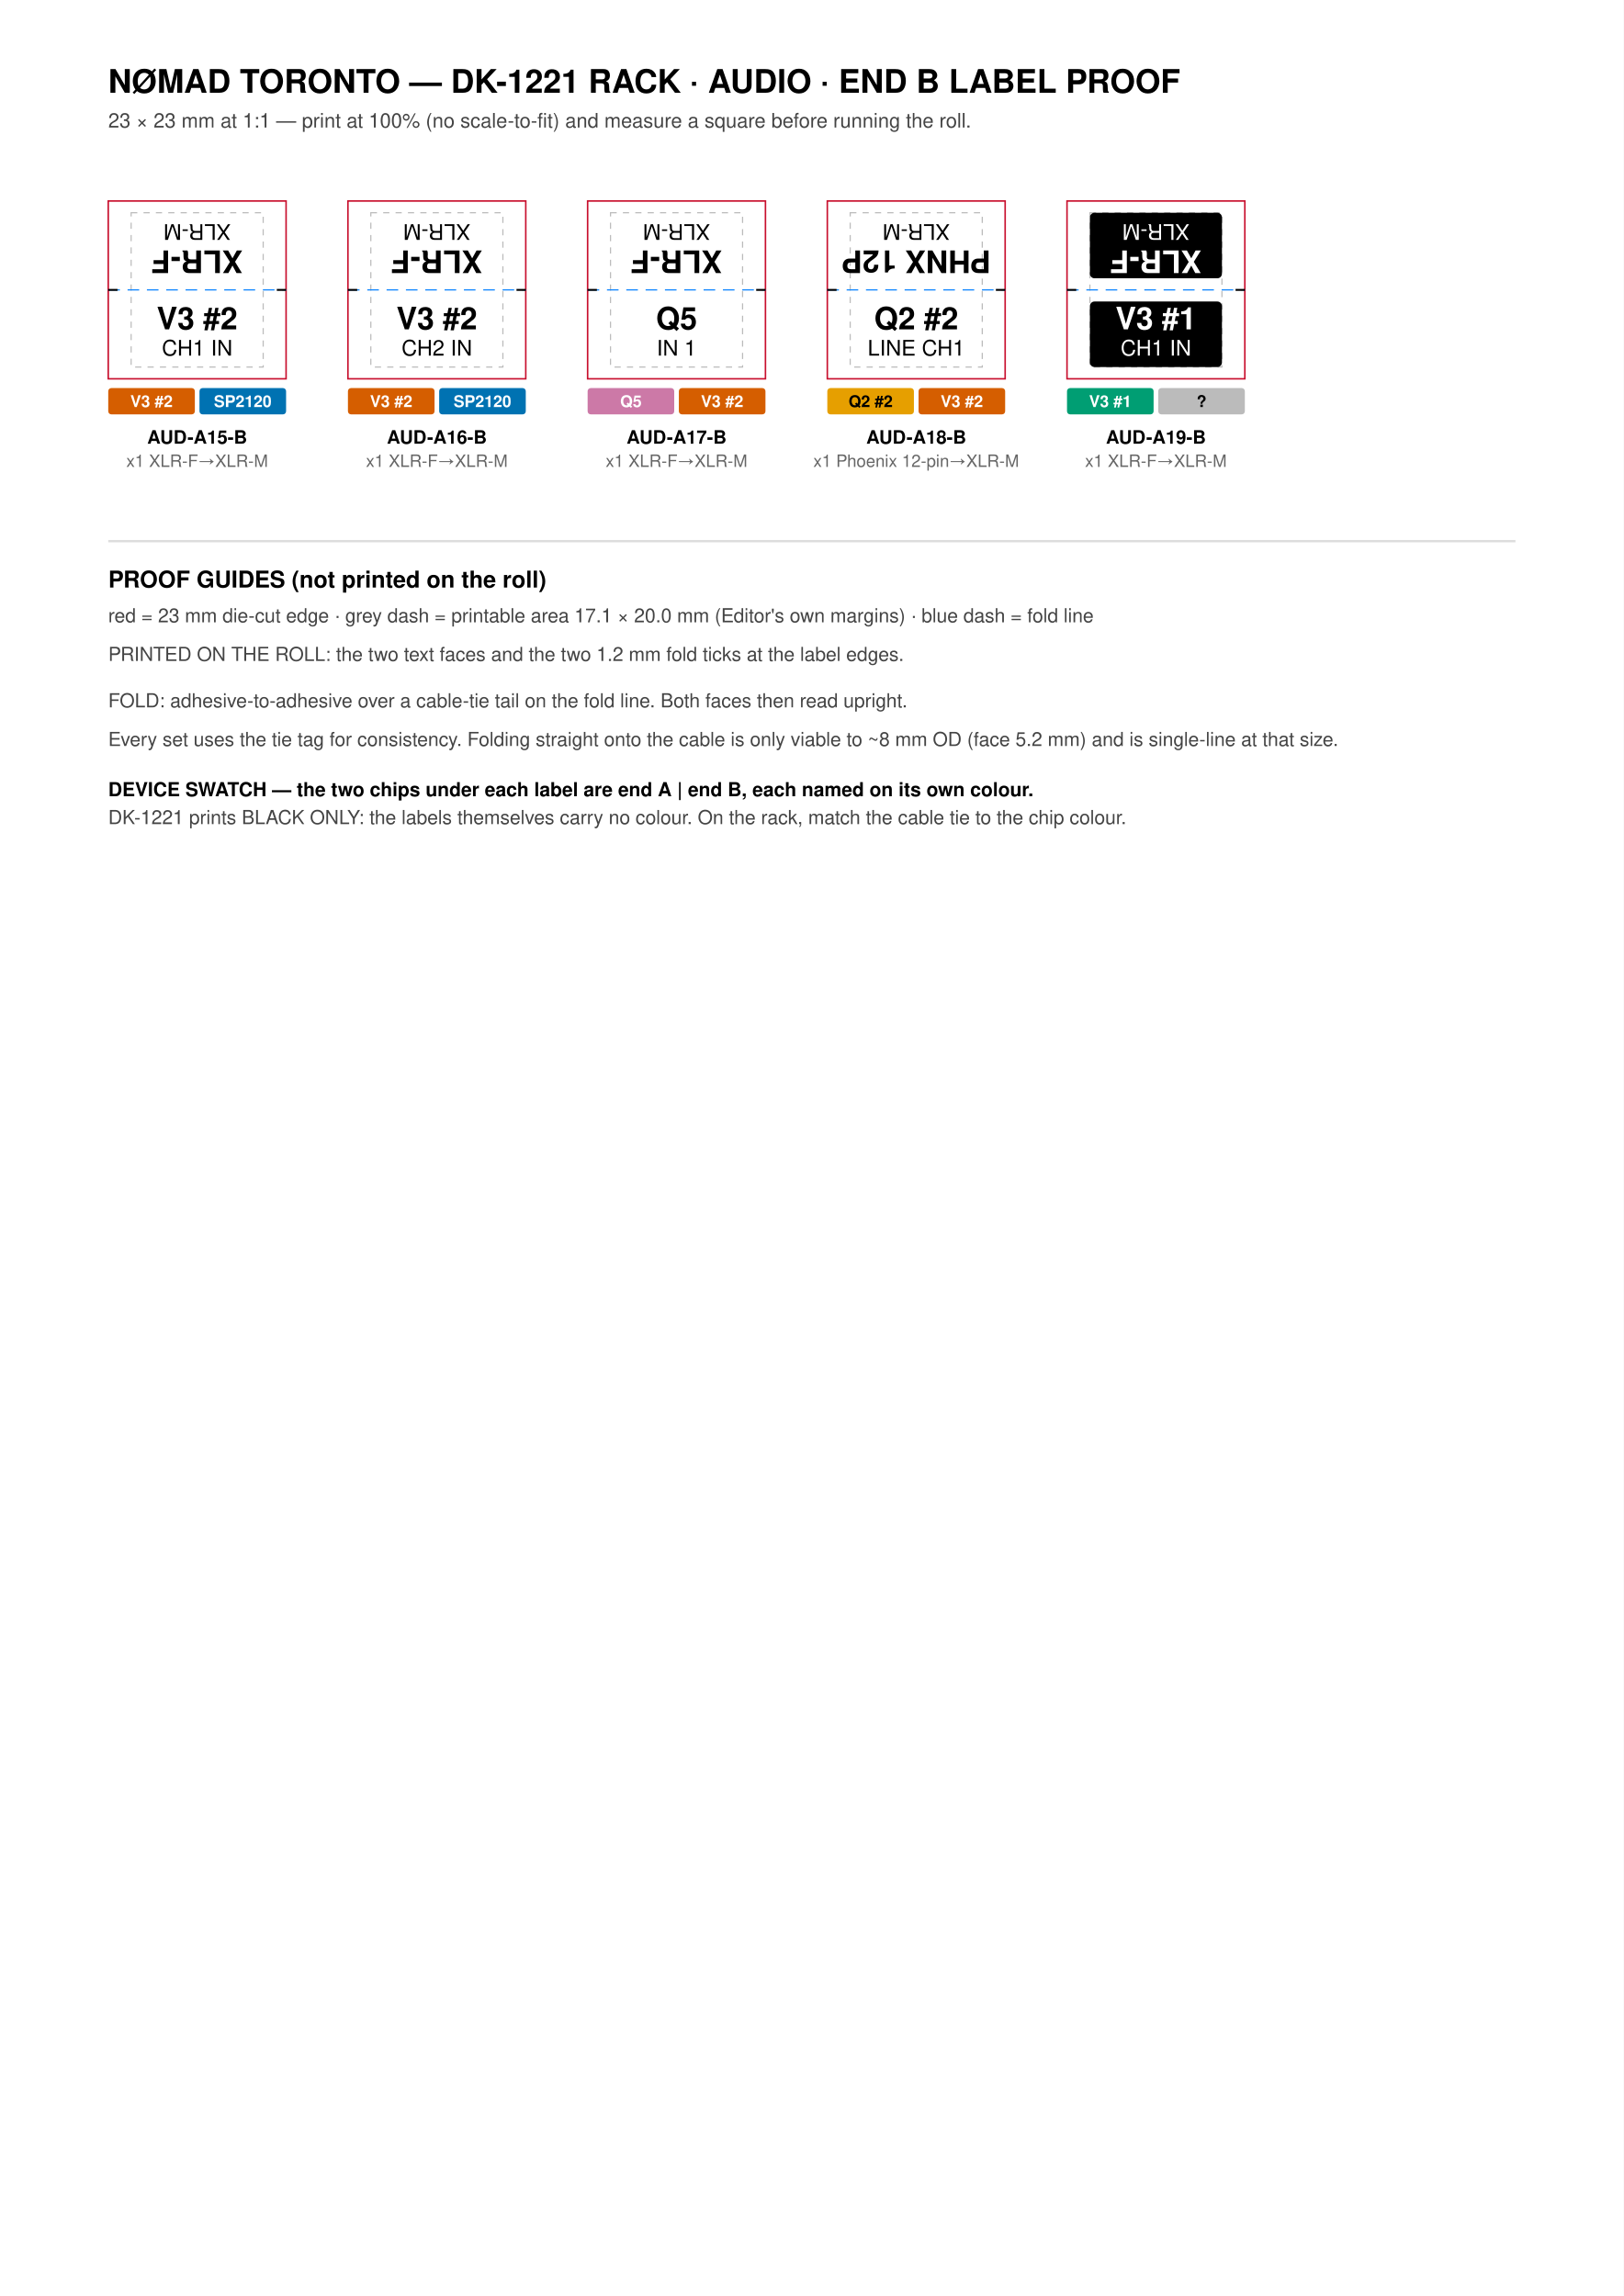
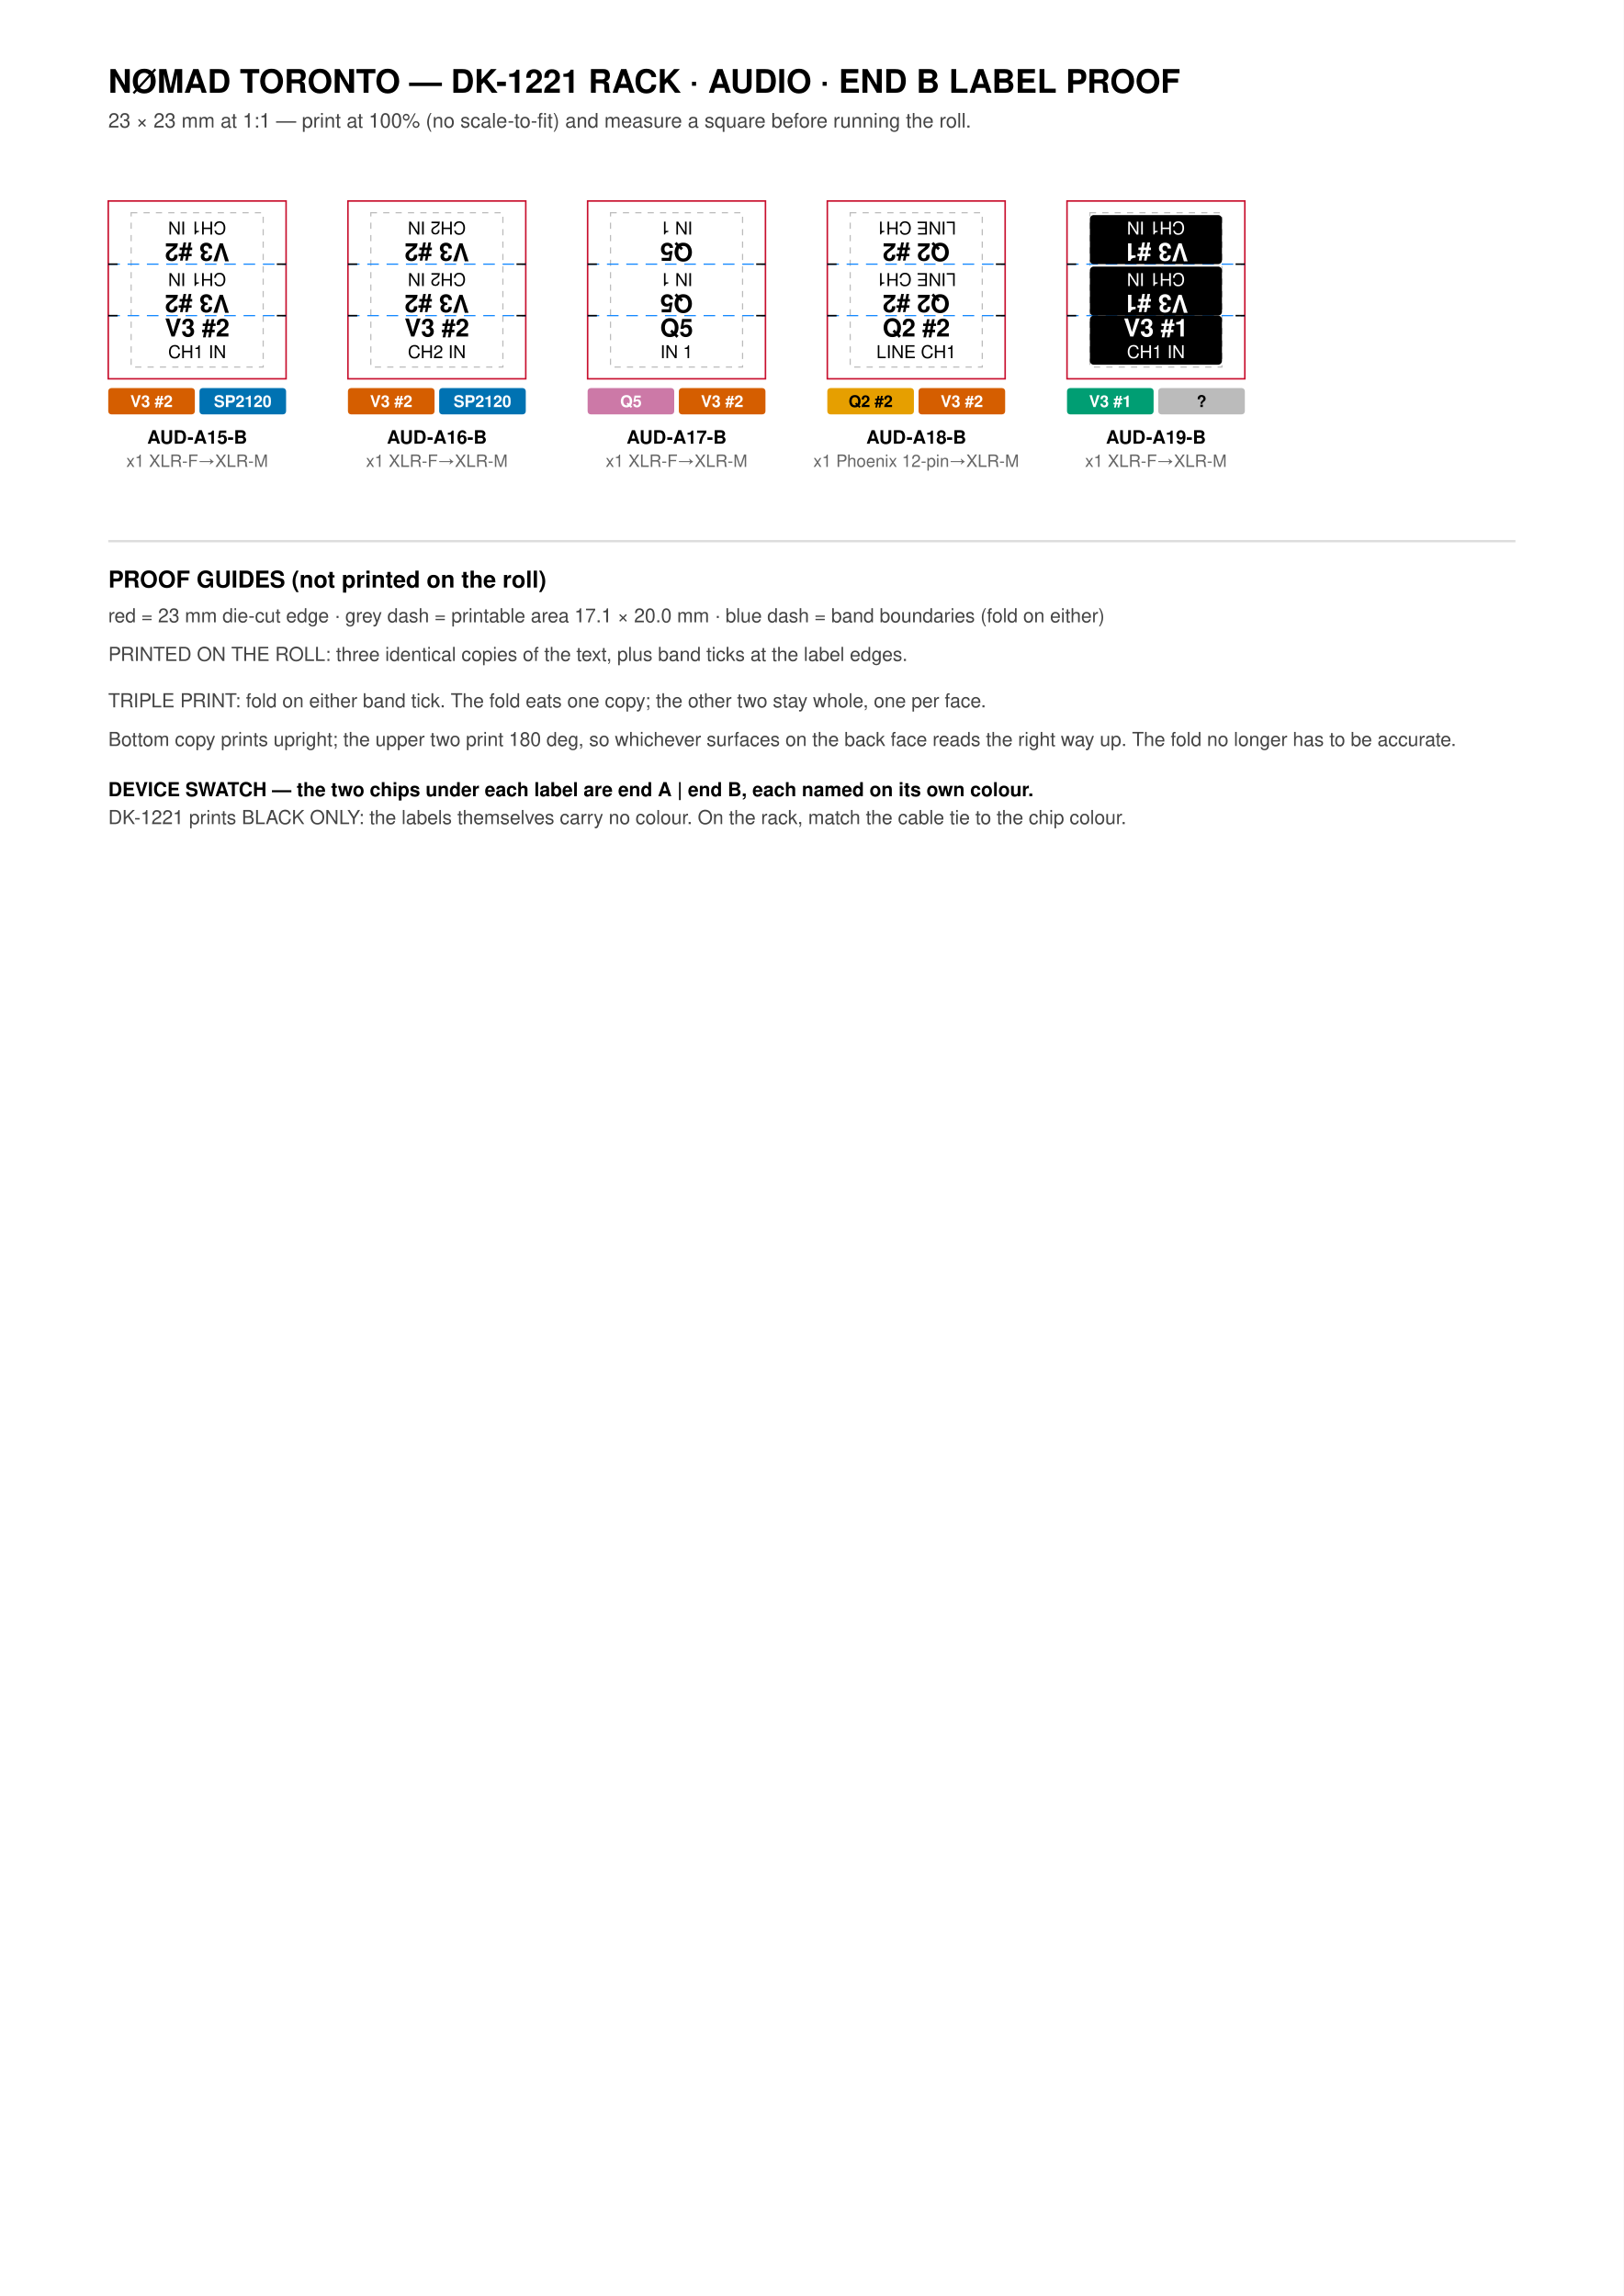
<svg xmlns="http://www.w3.org/2000/svg" width="210.0mm" height="297.0mm" viewBox="0 0 210.0 297.0">
  <rect width="210.0" height="297.0" fill="#fff" />
  <text x="14.00" y="12.00" font-family="Arial Narrow, Liberation Sans Narrow, Helvetica Neue, Helvetica, sans-serif" font-size="4.20" font-weight="bold" fill="#000" text-anchor="start">NØMAD TORONTO — DK-1221 RACK · AUDIO · END B LABEL PROOF</text>
  <text x="14.00" y="16.50" font-family="Arial Narrow, Liberation Sans Narrow, Helvetica Neue, Helvetica, sans-serif" font-size="2.60" font-weight="normal" fill="#444" text-anchor="start">23 × 23 mm at 1:1 — print at 100% (no scale-to-fit) and measure a square before running the roll.</text>
  <g transform="translate(14.00 26.00)">
    <rect width="23.0" height="23.0" fill="none" stroke="#c8102e" stroke-width="0.2" />
    <rect x="2.96" y="1.52" width="17.08" height="19.96" fill="none" stroke="#bbb" stroke-width="0.15" stroke-dasharray="0.8 0.8" />
-     <line x1="0" y1="11.5" x2="23.0" y2="11.5" stroke="#0a84ff" stroke-width="0.15" stroke-dasharray="1.5 1" />
+     <line x1="0" y1="8.17" x2="23.0" y2="8.17" stroke="#0a84ff" stroke-width="0.15" stroke-dasharray="1.5 1" />
+     <line x1="0" y1="14.83" x2="23.0" y2="14.83" stroke="#0a84ff" stroke-width="0.15" stroke-dasharray="1.5 1" />
    <g>
-       <text x="11.50" y="16.60" font-family="Arial Narrow, Liberation Sans Narrow, Helvetica Neue, Helvetica, sans-serif" font-size="4.00" font-weight="bold" fill="#000" text-anchor="middle" textLength="8.89" lengthAdjust="spacingAndGlyphs">V3 #2</text>
-       <text x="11.50" y="20.00" font-family="Arial Narrow, Liberation Sans Narrow, Helvetica Neue, Helvetica, sans-serif" font-size="2.80" font-weight="normal" fill="#000" text-anchor="middle" textLength="7.80" lengthAdjust="spacingAndGlyphs">CH1 IN</text>
+       <text x="11.50" y="17.53" font-family="Arial Narrow, Liberation Sans Narrow, Helvetica Neue, Helvetica, sans-serif" font-size="3.20" font-weight="bold" fill="#000" text-anchor="middle" textLength="7.11" lengthAdjust="spacingAndGlyphs">V3 #2</text>
+       <text x="11.50" y="20.33" font-family="Arial Narrow, Liberation Sans Narrow, Helvetica Neue, Helvetica, sans-serif" font-size="2.30" font-weight="normal" fill="#000" text-anchor="middle" textLength="6.41" lengthAdjust="spacingAndGlyphs">CH1 IN</text>
    </g>
    <g transform="rotate(180 11.50 11.50)">
-       <text x="11.50" y="16.60" font-family="Arial Narrow, Liberation Sans Narrow, Helvetica Neue, Helvetica, sans-serif" font-size="4.00" font-weight="bold" fill="#000" text-anchor="middle" textLength="10.01" lengthAdjust="spacingAndGlyphs">XLR-F</text>
-       <text x="11.50" y="20.00" font-family="Arial Narrow, Liberation Sans Narrow, Helvetica Neue, Helvetica, sans-serif" font-size="2.80" font-weight="normal" fill="#000" text-anchor="middle" textLength="7.41" lengthAdjust="spacingAndGlyphs">XLR-M</text>
+       <text x="11.50" y="10.87" font-family="Arial Narrow, Liberation Sans Narrow, Helvetica Neue, Helvetica, sans-serif" font-size="3.20" font-weight="bold" fill="#000" text-anchor="middle" textLength="7.11" lengthAdjust="spacingAndGlyphs">V3 #2</text>
+       <text x="11.50" y="13.67" font-family="Arial Narrow, Liberation Sans Narrow, Helvetica Neue, Helvetica, sans-serif" font-size="2.30" font-weight="normal" fill="#000" text-anchor="middle" textLength="6.41" lengthAdjust="spacingAndGlyphs">CH1 IN</text>
    </g>
-     <line x1="0" y1="11.50" x2="1.20" y2="11.50" stroke="#000" stroke-width="0.25" />
-     <line x1="21.80" y1="11.50" x2="23.00" y2="11.50" stroke="#000" stroke-width="0.25" />
+     <g transform="rotate(180 11.50 11.50)">
+       <text x="11.50" y="17.53" font-family="Arial Narrow, Liberation Sans Narrow, Helvetica Neue, Helvetica, sans-serif" font-size="3.20" font-weight="bold" fill="#000" text-anchor="middle" textLength="7.11" lengthAdjust="spacingAndGlyphs">V3 #2</text>
+       <text x="11.50" y="20.33" font-family="Arial Narrow, Liberation Sans Narrow, Helvetica Neue, Helvetica, sans-serif" font-size="2.30" font-weight="normal" fill="#000" text-anchor="middle" textLength="6.41" lengthAdjust="spacingAndGlyphs">CH1 IN</text>
+     </g>
+     <line x1="0" y1="8.17" x2="1.20" y2="8.17" stroke="#000" stroke-width="0.2" />
+     <line x1="21.80" y1="8.17" x2="23.00" y2="8.17" stroke="#000" stroke-width="0.2" />
+     <line x1="0" y1="14.83" x2="1.20" y2="14.83" stroke="#000" stroke-width="0.2" />
+     <line x1="21.80" y1="14.83" x2="23.00" y2="14.83" stroke="#000" stroke-width="0.2" />
  </g>
  <rect x="14.00" y="50.20" width="11.20" height="3.4" fill="#D55E00" rx="0.4" />
  <text x="19.60" y="52.65" font-family="Arial Narrow, Liberation Sans Narrow, Helvetica Neue, Helvetica, sans-serif" font-size="2.10" font-weight="bold" fill="#FFFFFF" text-anchor="middle" textLength="4.66" lengthAdjust="spacingAndGlyphs">V3 #2</text>
  <rect x="25.80" y="50.20" width="11.20" height="3.4" fill="#0072B2" rx="0.4" />
  <text x="31.40" y="52.65" font-family="Arial Narrow, Liberation Sans Narrow, Helvetica Neue, Helvetica, sans-serif" font-size="2.10" font-weight="bold" fill="#FFFFFF" text-anchor="middle" textLength="6.35" lengthAdjust="spacingAndGlyphs">SP2120</text>
  <text x="25.50" y="57.40" font-family="Arial Narrow, Liberation Sans Narrow, Helvetica Neue, Helvetica, sans-serif" font-size="2.40" font-weight="bold" fill="#000" text-anchor="middle">AUD-A15-B</text>
  <text x="25.50" y="60.40" font-family="Arial Narrow, Liberation Sans Narrow, Helvetica Neue, Helvetica, sans-serif" font-size="2.20" font-weight="normal" fill="#666" text-anchor="middle">x1  XLR-F→XLR-M</text>
  <g transform="translate(45.00 26.00)">
    <rect width="23.0" height="23.0" fill="none" stroke="#c8102e" stroke-width="0.2" />
    <rect x="2.96" y="1.52" width="17.08" height="19.96" fill="none" stroke="#bbb" stroke-width="0.15" stroke-dasharray="0.8 0.8" />
-     <line x1="0" y1="11.5" x2="23.0" y2="11.5" stroke="#0a84ff" stroke-width="0.15" stroke-dasharray="1.5 1" />
+     <line x1="0" y1="8.17" x2="23.0" y2="8.17" stroke="#0a84ff" stroke-width="0.15" stroke-dasharray="1.5 1" />
+     <line x1="0" y1="14.83" x2="23.0" y2="14.83" stroke="#0a84ff" stroke-width="0.15" stroke-dasharray="1.5 1" />
    <g>
-       <text x="11.50" y="16.60" font-family="Arial Narrow, Liberation Sans Narrow, Helvetica Neue, Helvetica, sans-serif" font-size="4.00" font-weight="bold" fill="#000" text-anchor="middle" textLength="8.89" lengthAdjust="spacingAndGlyphs">V3 #2</text>
-       <text x="11.50" y="20.00" font-family="Arial Narrow, Liberation Sans Narrow, Helvetica Neue, Helvetica, sans-serif" font-size="2.80" font-weight="normal" fill="#000" text-anchor="middle" textLength="7.80" lengthAdjust="spacingAndGlyphs">CH2 IN</text>
+       <text x="11.50" y="17.53" font-family="Arial Narrow, Liberation Sans Narrow, Helvetica Neue, Helvetica, sans-serif" font-size="3.20" font-weight="bold" fill="#000" text-anchor="middle" textLength="7.11" lengthAdjust="spacingAndGlyphs">V3 #2</text>
+       <text x="11.50" y="20.33" font-family="Arial Narrow, Liberation Sans Narrow, Helvetica Neue, Helvetica, sans-serif" font-size="2.30" font-weight="normal" fill="#000" text-anchor="middle" textLength="6.41" lengthAdjust="spacingAndGlyphs">CH2 IN</text>
    </g>
    <g transform="rotate(180 11.50 11.50)">
-       <text x="11.50" y="16.60" font-family="Arial Narrow, Liberation Sans Narrow, Helvetica Neue, Helvetica, sans-serif" font-size="4.00" font-weight="bold" fill="#000" text-anchor="middle" textLength="10.01" lengthAdjust="spacingAndGlyphs">XLR-F</text>
-       <text x="11.50" y="20.00" font-family="Arial Narrow, Liberation Sans Narrow, Helvetica Neue, Helvetica, sans-serif" font-size="2.80" font-weight="normal" fill="#000" text-anchor="middle" textLength="7.41" lengthAdjust="spacingAndGlyphs">XLR-M</text>
+       <text x="11.50" y="10.87" font-family="Arial Narrow, Liberation Sans Narrow, Helvetica Neue, Helvetica, sans-serif" font-size="3.20" font-weight="bold" fill="#000" text-anchor="middle" textLength="7.11" lengthAdjust="spacingAndGlyphs">V3 #2</text>
+       <text x="11.50" y="13.67" font-family="Arial Narrow, Liberation Sans Narrow, Helvetica Neue, Helvetica, sans-serif" font-size="2.30" font-weight="normal" fill="#000" text-anchor="middle" textLength="6.41" lengthAdjust="spacingAndGlyphs">CH2 IN</text>
    </g>
-     <line x1="0" y1="11.50" x2="1.20" y2="11.50" stroke="#000" stroke-width="0.25" />
-     <line x1="21.80" y1="11.50" x2="23.00" y2="11.50" stroke="#000" stroke-width="0.25" />
+     <g transform="rotate(180 11.50 11.50)">
+       <text x="11.50" y="17.53" font-family="Arial Narrow, Liberation Sans Narrow, Helvetica Neue, Helvetica, sans-serif" font-size="3.20" font-weight="bold" fill="#000" text-anchor="middle" textLength="7.11" lengthAdjust="spacingAndGlyphs">V3 #2</text>
+       <text x="11.50" y="20.33" font-family="Arial Narrow, Liberation Sans Narrow, Helvetica Neue, Helvetica, sans-serif" font-size="2.30" font-weight="normal" fill="#000" text-anchor="middle" textLength="6.41" lengthAdjust="spacingAndGlyphs">CH2 IN</text>
+     </g>
+     <line x1="0" y1="8.17" x2="1.20" y2="8.17" stroke="#000" stroke-width="0.2" />
+     <line x1="21.80" y1="8.17" x2="23.00" y2="8.17" stroke="#000" stroke-width="0.2" />
+     <line x1="0" y1="14.83" x2="1.20" y2="14.83" stroke="#000" stroke-width="0.2" />
+     <line x1="21.80" y1="14.83" x2="23.00" y2="14.83" stroke="#000" stroke-width="0.2" />
  </g>
  <rect x="45.00" y="50.20" width="11.20" height="3.4" fill="#D55E00" rx="0.4" />
  <text x="50.60" y="52.65" font-family="Arial Narrow, Liberation Sans Narrow, Helvetica Neue, Helvetica, sans-serif" font-size="2.10" font-weight="bold" fill="#FFFFFF" text-anchor="middle" textLength="4.66" lengthAdjust="spacingAndGlyphs">V3 #2</text>
  <rect x="56.80" y="50.20" width="11.20" height="3.4" fill="#0072B2" rx="0.4" />
  <text x="62.40" y="52.65" font-family="Arial Narrow, Liberation Sans Narrow, Helvetica Neue, Helvetica, sans-serif" font-size="2.10" font-weight="bold" fill="#FFFFFF" text-anchor="middle" textLength="6.35" lengthAdjust="spacingAndGlyphs">SP2120</text>
  <text x="56.50" y="57.40" font-family="Arial Narrow, Liberation Sans Narrow, Helvetica Neue, Helvetica, sans-serif" font-size="2.40" font-weight="bold" fill="#000" text-anchor="middle">AUD-A16-B</text>
  <text x="56.50" y="60.40" font-family="Arial Narrow, Liberation Sans Narrow, Helvetica Neue, Helvetica, sans-serif" font-size="2.20" font-weight="normal" fill="#666" text-anchor="middle">x1  XLR-F→XLR-M</text>
  <g transform="translate(76.00 26.00)">
    <rect width="23.0" height="23.0" fill="none" stroke="#c8102e" stroke-width="0.2" />
    <rect x="2.96" y="1.52" width="17.08" height="19.96" fill="none" stroke="#bbb" stroke-width="0.15" stroke-dasharray="0.8 0.8" />
-     <line x1="0" y1="11.5" x2="23.0" y2="11.5" stroke="#0a84ff" stroke-width="0.15" stroke-dasharray="1.5 1" />
+     <line x1="0" y1="8.17" x2="23.0" y2="8.17" stroke="#0a84ff" stroke-width="0.15" stroke-dasharray="1.5 1" />
+     <line x1="0" y1="14.83" x2="23.0" y2="14.83" stroke="#0a84ff" stroke-width="0.15" stroke-dasharray="1.5 1" />
    <g>
-       <text x="11.50" y="16.60" font-family="Arial Narrow, Liberation Sans Narrow, Helvetica Neue, Helvetica, sans-serif" font-size="4.00" font-weight="bold" fill="#000" text-anchor="middle" textLength="4.54" lengthAdjust="spacingAndGlyphs">Q5</text>
-       <text x="11.50" y="20.00" font-family="Arial Narrow, Liberation Sans Narrow, Helvetica Neue, Helvetica, sans-serif" font-size="2.80" font-weight="normal" fill="#000" text-anchor="middle" textLength="4.36" lengthAdjust="spacingAndGlyphs">IN 1</text>
+       <text x="11.50" y="17.53" font-family="Arial Narrow, Liberation Sans Narrow, Helvetica Neue, Helvetica, sans-serif" font-size="3.20" font-weight="bold" fill="#000" text-anchor="middle" textLength="3.63" lengthAdjust="spacingAndGlyphs">Q5</text>
+       <text x="11.50" y="20.33" font-family="Arial Narrow, Liberation Sans Narrow, Helvetica Neue, Helvetica, sans-serif" font-size="2.30" font-weight="normal" fill="#000" text-anchor="middle" textLength="3.59" lengthAdjust="spacingAndGlyphs">IN 1</text>
    </g>
    <g transform="rotate(180 11.50 11.50)">
-       <text x="11.50" y="16.60" font-family="Arial Narrow, Liberation Sans Narrow, Helvetica Neue, Helvetica, sans-serif" font-size="4.00" font-weight="bold" fill="#000" text-anchor="middle" textLength="10.01" lengthAdjust="spacingAndGlyphs">XLR-F</text>
-       <text x="11.50" y="20.00" font-family="Arial Narrow, Liberation Sans Narrow, Helvetica Neue, Helvetica, sans-serif" font-size="2.80" font-weight="normal" fill="#000" text-anchor="middle" textLength="7.41" lengthAdjust="spacingAndGlyphs">XLR-M</text>
+       <text x="11.50" y="10.87" font-family="Arial Narrow, Liberation Sans Narrow, Helvetica Neue, Helvetica, sans-serif" font-size="3.20" font-weight="bold" fill="#000" text-anchor="middle" textLength="3.63" lengthAdjust="spacingAndGlyphs">Q5</text>
+       <text x="11.50" y="13.67" font-family="Arial Narrow, Liberation Sans Narrow, Helvetica Neue, Helvetica, sans-serif" font-size="2.30" font-weight="normal" fill="#000" text-anchor="middle" textLength="3.59" lengthAdjust="spacingAndGlyphs">IN 1</text>
    </g>
-     <line x1="0" y1="11.50" x2="1.20" y2="11.50" stroke="#000" stroke-width="0.25" />
-     <line x1="21.80" y1="11.50" x2="23.00" y2="11.50" stroke="#000" stroke-width="0.25" />
+     <g transform="rotate(180 11.50 11.50)">
+       <text x="11.50" y="17.53" font-family="Arial Narrow, Liberation Sans Narrow, Helvetica Neue, Helvetica, sans-serif" font-size="3.20" font-weight="bold" fill="#000" text-anchor="middle" textLength="3.63" lengthAdjust="spacingAndGlyphs">Q5</text>
+       <text x="11.50" y="20.33" font-family="Arial Narrow, Liberation Sans Narrow, Helvetica Neue, Helvetica, sans-serif" font-size="2.30" font-weight="normal" fill="#000" text-anchor="middle" textLength="3.59" lengthAdjust="spacingAndGlyphs">IN 1</text>
+     </g>
+     <line x1="0" y1="8.17" x2="1.20" y2="8.17" stroke="#000" stroke-width="0.2" />
+     <line x1="21.80" y1="8.17" x2="23.00" y2="8.17" stroke="#000" stroke-width="0.2" />
+     <line x1="0" y1="14.83" x2="1.20" y2="14.83" stroke="#000" stroke-width="0.2" />
+     <line x1="21.80" y1="14.83" x2="23.00" y2="14.83" stroke="#000" stroke-width="0.2" />
  </g>
  <rect x="76.00" y="50.20" width="11.20" height="3.4" fill="#CC79A7" rx="0.4" />
  <text x="81.60" y="52.65" font-family="Arial Narrow, Liberation Sans Narrow, Helvetica Neue, Helvetica, sans-serif" font-size="2.10" font-weight="bold" fill="#FFFFFF" text-anchor="middle" textLength="2.38" lengthAdjust="spacingAndGlyphs">Q5</text>
  <rect x="87.80" y="50.20" width="11.20" height="3.4" fill="#D55E00" rx="0.4" />
  <text x="93.40" y="52.65" font-family="Arial Narrow, Liberation Sans Narrow, Helvetica Neue, Helvetica, sans-serif" font-size="2.10" font-weight="bold" fill="#FFFFFF" text-anchor="middle" textLength="4.66" lengthAdjust="spacingAndGlyphs">V3 #2</text>
  <text x="87.50" y="57.40" font-family="Arial Narrow, Liberation Sans Narrow, Helvetica Neue, Helvetica, sans-serif" font-size="2.40" font-weight="bold" fill="#000" text-anchor="middle">AUD-A17-B</text>
  <text x="87.50" y="60.40" font-family="Arial Narrow, Liberation Sans Narrow, Helvetica Neue, Helvetica, sans-serif" font-size="2.20" font-weight="normal" fill="#666" text-anchor="middle">x1  XLR-F→XLR-M</text>
  <g transform="translate(107.00 26.00)">
    <rect width="23.0" height="23.0" fill="none" stroke="#c8102e" stroke-width="0.2" />
    <rect x="2.96" y="1.52" width="17.08" height="19.96" fill="none" stroke="#bbb" stroke-width="0.15" stroke-dasharray="0.8 0.8" />
-     <line x1="0" y1="11.5" x2="23.0" y2="11.5" stroke="#0a84ff" stroke-width="0.15" stroke-dasharray="1.5 1" />
+     <line x1="0" y1="8.17" x2="23.0" y2="8.17" stroke="#0a84ff" stroke-width="0.15" stroke-dasharray="1.5 1" />
+     <line x1="0" y1="14.83" x2="23.0" y2="14.83" stroke="#0a84ff" stroke-width="0.15" stroke-dasharray="1.5 1" />
    <g>
-       <text x="11.50" y="16.60" font-family="Arial Narrow, Liberation Sans Narrow, Helvetica Neue, Helvetica, sans-serif" font-size="4.00" font-weight="bold" fill="#000" text-anchor="middle" textLength="9.26" lengthAdjust="spacingAndGlyphs">Q2 #2</text>
-       <text x="11.50" y="20.00" font-family="Arial Narrow, Liberation Sans Narrow, Helvetica Neue, Helvetica, sans-serif" font-size="2.80" font-weight="normal" fill="#000" text-anchor="middle" textLength="10.71" lengthAdjust="spacingAndGlyphs">LINE CH1</text>
+       <text x="11.50" y="17.53" font-family="Arial Narrow, Liberation Sans Narrow, Helvetica Neue, Helvetica, sans-serif" font-size="3.20" font-weight="bold" fill="#000" text-anchor="middle" textLength="7.41" lengthAdjust="spacingAndGlyphs">Q2 #2</text>
+       <text x="11.50" y="20.33" font-family="Arial Narrow, Liberation Sans Narrow, Helvetica Neue, Helvetica, sans-serif" font-size="2.30" font-weight="normal" fill="#000" text-anchor="middle" textLength="8.80" lengthAdjust="spacingAndGlyphs">LINE CH1</text>
    </g>
    <g transform="rotate(180 11.50 11.50)">
-       <text x="11.50" y="16.60" font-family="Arial Narrow, Liberation Sans Narrow, Helvetica Neue, Helvetica, sans-serif" font-size="4.00" font-weight="bold" fill="#000" text-anchor="middle" textLength="16.44" lengthAdjust="spacingAndGlyphs">PHNX 12P</text>
-       <text x="11.50" y="20.00" font-family="Arial Narrow, Liberation Sans Narrow, Helvetica Neue, Helvetica, sans-serif" font-size="2.80" font-weight="normal" fill="#000" text-anchor="middle" textLength="7.41" lengthAdjust="spacingAndGlyphs">XLR-M</text>
+       <text x="11.50" y="10.87" font-family="Arial Narrow, Liberation Sans Narrow, Helvetica Neue, Helvetica, sans-serif" font-size="3.20" font-weight="bold" fill="#000" text-anchor="middle" textLength="7.41" lengthAdjust="spacingAndGlyphs">Q2 #2</text>
+       <text x="11.50" y="13.67" font-family="Arial Narrow, Liberation Sans Narrow, Helvetica Neue, Helvetica, sans-serif" font-size="2.30" font-weight="normal" fill="#000" text-anchor="middle" textLength="8.80" lengthAdjust="spacingAndGlyphs">LINE CH1</text>
    </g>
-     <line x1="0" y1="11.50" x2="1.20" y2="11.50" stroke="#000" stroke-width="0.25" />
-     <line x1="21.80" y1="11.50" x2="23.00" y2="11.50" stroke="#000" stroke-width="0.25" />
+     <g transform="rotate(180 11.50 11.50)">
+       <text x="11.50" y="17.53" font-family="Arial Narrow, Liberation Sans Narrow, Helvetica Neue, Helvetica, sans-serif" font-size="3.20" font-weight="bold" fill="#000" text-anchor="middle" textLength="7.41" lengthAdjust="spacingAndGlyphs">Q2 #2</text>
+       <text x="11.50" y="20.33" font-family="Arial Narrow, Liberation Sans Narrow, Helvetica Neue, Helvetica, sans-serif" font-size="2.30" font-weight="normal" fill="#000" text-anchor="middle" textLength="8.80" lengthAdjust="spacingAndGlyphs">LINE CH1</text>
+     </g>
+     <line x1="0" y1="8.17" x2="1.20" y2="8.17" stroke="#000" stroke-width="0.2" />
+     <line x1="21.80" y1="8.17" x2="23.00" y2="8.17" stroke="#000" stroke-width="0.2" />
+     <line x1="0" y1="14.83" x2="1.20" y2="14.83" stroke="#000" stroke-width="0.2" />
+     <line x1="21.80" y1="14.83" x2="23.00" y2="14.83" stroke="#000" stroke-width="0.2" />
  </g>
  <rect x="107.00" y="50.20" width="11.20" height="3.4" fill="#E69F00" rx="0.4" />
  <text x="112.60" y="52.65" font-family="Arial Narrow, Liberation Sans Narrow, Helvetica Neue, Helvetica, sans-serif" font-size="2.10" font-weight="bold" fill="#000000" text-anchor="middle" textLength="4.86" lengthAdjust="spacingAndGlyphs">Q2 #2</text>
  <rect x="118.80" y="50.20" width="11.20" height="3.4" fill="#D55E00" rx="0.4" />
  <text x="124.40" y="52.65" font-family="Arial Narrow, Liberation Sans Narrow, Helvetica Neue, Helvetica, sans-serif" font-size="2.10" font-weight="bold" fill="#FFFFFF" text-anchor="middle" textLength="4.66" lengthAdjust="spacingAndGlyphs">V3 #2</text>
  <text x="118.50" y="57.40" font-family="Arial Narrow, Liberation Sans Narrow, Helvetica Neue, Helvetica, sans-serif" font-size="2.40" font-weight="bold" fill="#000" text-anchor="middle">AUD-A18-B</text>
  <text x="118.50" y="60.40" font-family="Arial Narrow, Liberation Sans Narrow, Helvetica Neue, Helvetica, sans-serif" font-size="2.20" font-weight="normal" fill="#666" text-anchor="middle">x1  Phoenix 12-pin→XLR-M</text>
  <g transform="translate(138.00 26.00)">
    <rect width="23.0" height="23.0" fill="none" stroke="#c8102e" stroke-width="0.2" />
    <rect x="2.96" y="1.52" width="17.08" height="19.96" fill="none" stroke="#bbb" stroke-width="0.15" stroke-dasharray="0.8 0.8" />
-     <line x1="0" y1="11.5" x2="23.0" y2="11.5" stroke="#0a84ff" stroke-width="0.15" stroke-dasharray="1.5 1" />
+     <line x1="0" y1="8.17" x2="23.0" y2="8.17" stroke="#0a84ff" stroke-width="0.15" stroke-dasharray="1.5 1" />
+     <line x1="0" y1="14.83" x2="23.0" y2="14.83" stroke="#0a84ff" stroke-width="0.15" stroke-dasharray="1.5 1" />
    <g>
-       <rect x="2.96" y="13.00" width="17.08" height="8.48" fill="#000" rx="0.6" />
-       <text x="11.50" y="16.60" font-family="Arial Narrow, Liberation Sans Narrow, Helvetica Neue, Helvetica, sans-serif" font-size="4.00" font-weight="bold" fill="#fff" text-anchor="middle" textLength="8.89" lengthAdjust="spacingAndGlyphs">V3 #1</text>
-       <text x="11.50" y="20.00" font-family="Arial Narrow, Liberation Sans Narrow, Helvetica Neue, Helvetica, sans-serif" font-size="2.80" font-weight="normal" fill="#fff" text-anchor="middle" textLength="7.80" lengthAdjust="spacingAndGlyphs">CH1 IN</text>
+       <rect x="2.96" y="14.83" width="17.08" height="6.35" fill="#000" rx="0.5" />
+       <text x="11.50" y="17.53" font-family="Arial Narrow, Liberation Sans Narrow, Helvetica Neue, Helvetica, sans-serif" font-size="3.20" font-weight="bold" fill="#fff" text-anchor="middle" textLength="7.11" lengthAdjust="spacingAndGlyphs">V3 #1</text>
+       <text x="11.50" y="20.33" font-family="Arial Narrow, Liberation Sans Narrow, Helvetica Neue, Helvetica, sans-serif" font-size="2.30" font-weight="normal" fill="#fff" text-anchor="middle" textLength="6.41" lengthAdjust="spacingAndGlyphs">CH1 IN</text>
    </g>
    <g transform="rotate(180 11.50 11.50)">
-       <rect x="2.96" y="13.00" width="17.08" height="8.48" fill="#000" rx="0.6" />
-       <text x="11.50" y="16.60" font-family="Arial Narrow, Liberation Sans Narrow, Helvetica Neue, Helvetica, sans-serif" font-size="4.00" font-weight="bold" fill="#fff" text-anchor="middle" textLength="10.01" lengthAdjust="spacingAndGlyphs">XLR-F</text>
-       <text x="11.50" y="20.00" font-family="Arial Narrow, Liberation Sans Narrow, Helvetica Neue, Helvetica, sans-serif" font-size="2.80" font-weight="normal" fill="#fff" text-anchor="middle" textLength="7.41" lengthAdjust="spacingAndGlyphs">XLR-M</text>
+       <rect x="2.96" y="8.17" width="17.08" height="6.35" fill="#000" rx="0.5" />
+       <text x="11.50" y="10.87" font-family="Arial Narrow, Liberation Sans Narrow, Helvetica Neue, Helvetica, sans-serif" font-size="3.20" font-weight="bold" fill="#fff" text-anchor="middle" textLength="7.11" lengthAdjust="spacingAndGlyphs">V3 #1</text>
+       <text x="11.50" y="13.67" font-family="Arial Narrow, Liberation Sans Narrow, Helvetica Neue, Helvetica, sans-serif" font-size="2.30" font-weight="normal" fill="#fff" text-anchor="middle" textLength="6.41" lengthAdjust="spacingAndGlyphs">CH1 IN</text>
    </g>
-     <line x1="0" y1="11.50" x2="1.20" y2="11.50" stroke="#000" stroke-width="0.25" />
-     <line x1="21.80" y1="11.50" x2="23.00" y2="11.50" stroke="#000" stroke-width="0.25" />
+     <g transform="rotate(180 11.50 11.50)">
+       <rect x="2.96" y="14.83" width="17.08" height="6.35" fill="#000" rx="0.5" />
+       <text x="11.50" y="17.53" font-family="Arial Narrow, Liberation Sans Narrow, Helvetica Neue, Helvetica, sans-serif" font-size="3.20" font-weight="bold" fill="#fff" text-anchor="middle" textLength="7.11" lengthAdjust="spacingAndGlyphs">V3 #1</text>
+       <text x="11.50" y="20.33" font-family="Arial Narrow, Liberation Sans Narrow, Helvetica Neue, Helvetica, sans-serif" font-size="2.30" font-weight="normal" fill="#fff" text-anchor="middle" textLength="6.41" lengthAdjust="spacingAndGlyphs">CH1 IN</text>
+     </g>
+     <line x1="0" y1="8.17" x2="1.20" y2="8.17" stroke="#000" stroke-width="0.2" />
+     <line x1="21.80" y1="8.17" x2="23.00" y2="8.17" stroke="#000" stroke-width="0.2" />
+     <line x1="0" y1="14.83" x2="1.20" y2="14.83" stroke="#000" stroke-width="0.2" />
+     <line x1="21.80" y1="14.83" x2="23.00" y2="14.83" stroke="#000" stroke-width="0.2" />
  </g>
  <rect x="138.00" y="50.20" width="11.20" height="3.4" fill="#009E73" rx="0.4" />
  <text x="143.60" y="52.65" font-family="Arial Narrow, Liberation Sans Narrow, Helvetica Neue, Helvetica, sans-serif" font-size="2.10" font-weight="bold" fill="#FFFFFF" text-anchor="middle" textLength="4.66" lengthAdjust="spacingAndGlyphs">V3 #1</text>
  <rect x="149.80" y="50.20" width="11.20" height="3.4" fill="#BBBBBB" rx="0.4" />
  <text x="155.40" y="52.65" font-family="Arial Narrow, Liberation Sans Narrow, Helvetica Neue, Helvetica, sans-serif" font-size="2.10" font-weight="bold" fill="#000000" text-anchor="middle" textLength="1.09" lengthAdjust="spacingAndGlyphs">?</text>
  <text x="149.50" y="57.40" font-family="Arial Narrow, Liberation Sans Narrow, Helvetica Neue, Helvetica, sans-serif" font-size="2.40" font-weight="bold" fill="#000" text-anchor="middle">AUD-A19-B</text>
  <text x="149.50" y="60.40" font-family="Arial Narrow, Liberation Sans Narrow, Helvetica Neue, Helvetica, sans-serif" font-size="2.20" font-weight="normal" fill="#666" text-anchor="middle">x1  XLR-F→XLR-M</text>
  <line x1="14.0" y1="70.00" x2="196.0" y2="70.00" stroke="#ddd" stroke-width="0.3" />
  <text x="14.00" y="76.00" font-family="Arial Narrow, Liberation Sans Narrow, Helvetica Neue, Helvetica, sans-serif" font-size="3.00" font-weight="bold" fill="#000" text-anchor="start">PROOF GUIDES (not printed on the roll)</text>
-   <text x="14.00" y="80.50" font-family="Arial Narrow, Liberation Sans Narrow, Helvetica Neue, Helvetica, sans-serif" font-size="2.50" font-weight="normal" fill="#444" text-anchor="start">red = 23 mm die-cut edge   ·   grey dash = printable area 17.1 × 20.0 mm (Editor's own margins)   ·   blue dash = fold line</text>
-   <text x="14.00" y="85.50" font-family="Arial Narrow, Liberation Sans Narrow, Helvetica Neue, Helvetica, sans-serif" font-size="2.50" font-weight="normal" fill="#444" text-anchor="start">PRINTED ON THE ROLL: the two text faces and the two 1.2 mm fold ticks at the label edges.</text>
-   <text x="14.00" y="91.50" font-family="Arial Narrow, Liberation Sans Narrow, Helvetica Neue, Helvetica, sans-serif" font-size="2.50" font-weight="normal" fill="#444" text-anchor="start">FOLD: adhesive-to-adhesive over a cable-tie tail on the fold line. Both faces then read upright.</text>
-   <text x="14.00" y="96.50" font-family="Arial Narrow, Liberation Sans Narrow, Helvetica Neue, Helvetica, sans-serif" font-size="2.50" font-weight="normal" fill="#444" text-anchor="start">Every set uses the tie tag for consistency. Folding straight onto the cable is only viable to ~8 mm OD (face 5.2 mm) and is single-line at that size.</text>
+   <text x="14.00" y="80.50" font-family="Arial Narrow, Liberation Sans Narrow, Helvetica Neue, Helvetica, sans-serif" font-size="2.50" font-weight="normal" fill="#444" text-anchor="start">red = 23 mm die-cut edge   ·   grey dash = printable area 17.1 × 20.0 mm   ·   blue dash = band boundaries (fold on either)</text>
+   <text x="14.00" y="85.50" font-family="Arial Narrow, Liberation Sans Narrow, Helvetica Neue, Helvetica, sans-serif" font-size="2.50" font-weight="normal" fill="#444" text-anchor="start">PRINTED ON THE ROLL: three identical copies of the text, plus band ticks at the label edges.</text>
+   <text x="14.00" y="91.50" font-family="Arial Narrow, Liberation Sans Narrow, Helvetica Neue, Helvetica, sans-serif" font-size="2.50" font-weight="normal" fill="#444" text-anchor="start">TRIPLE PRINT: fold on either band tick. The fold eats one copy; the other two stay whole, one per face.</text>
+   <text x="14.00" y="96.50" font-family="Arial Narrow, Liberation Sans Narrow, Helvetica Neue, Helvetica, sans-serif" font-size="2.50" font-weight="normal" fill="#444" text-anchor="start">Bottom copy prints upright; the upper two print 180 deg, so whichever surfaces on the back face reads the right way up. The fold no longer has to be accurate.</text>
  <text x="14.00" y="103.00" font-family="Arial Narrow, Liberation Sans Narrow, Helvetica Neue, Helvetica, sans-serif" font-size="2.50" font-weight="bold" fill="#000" text-anchor="start">DEVICE SWATCH — the two chips under each label are end A | end B, each named on its own colour.</text>
  <text x="14.00" y="106.60" font-family="Arial Narrow, Liberation Sans Narrow, Helvetica Neue, Helvetica, sans-serif" font-size="2.50" font-weight="normal" fill="#444" text-anchor="start">DK-1221 prints BLACK ONLY: the labels themselves carry no colour. On the rack, match the cable tie to the chip colour.</text>
</svg>
